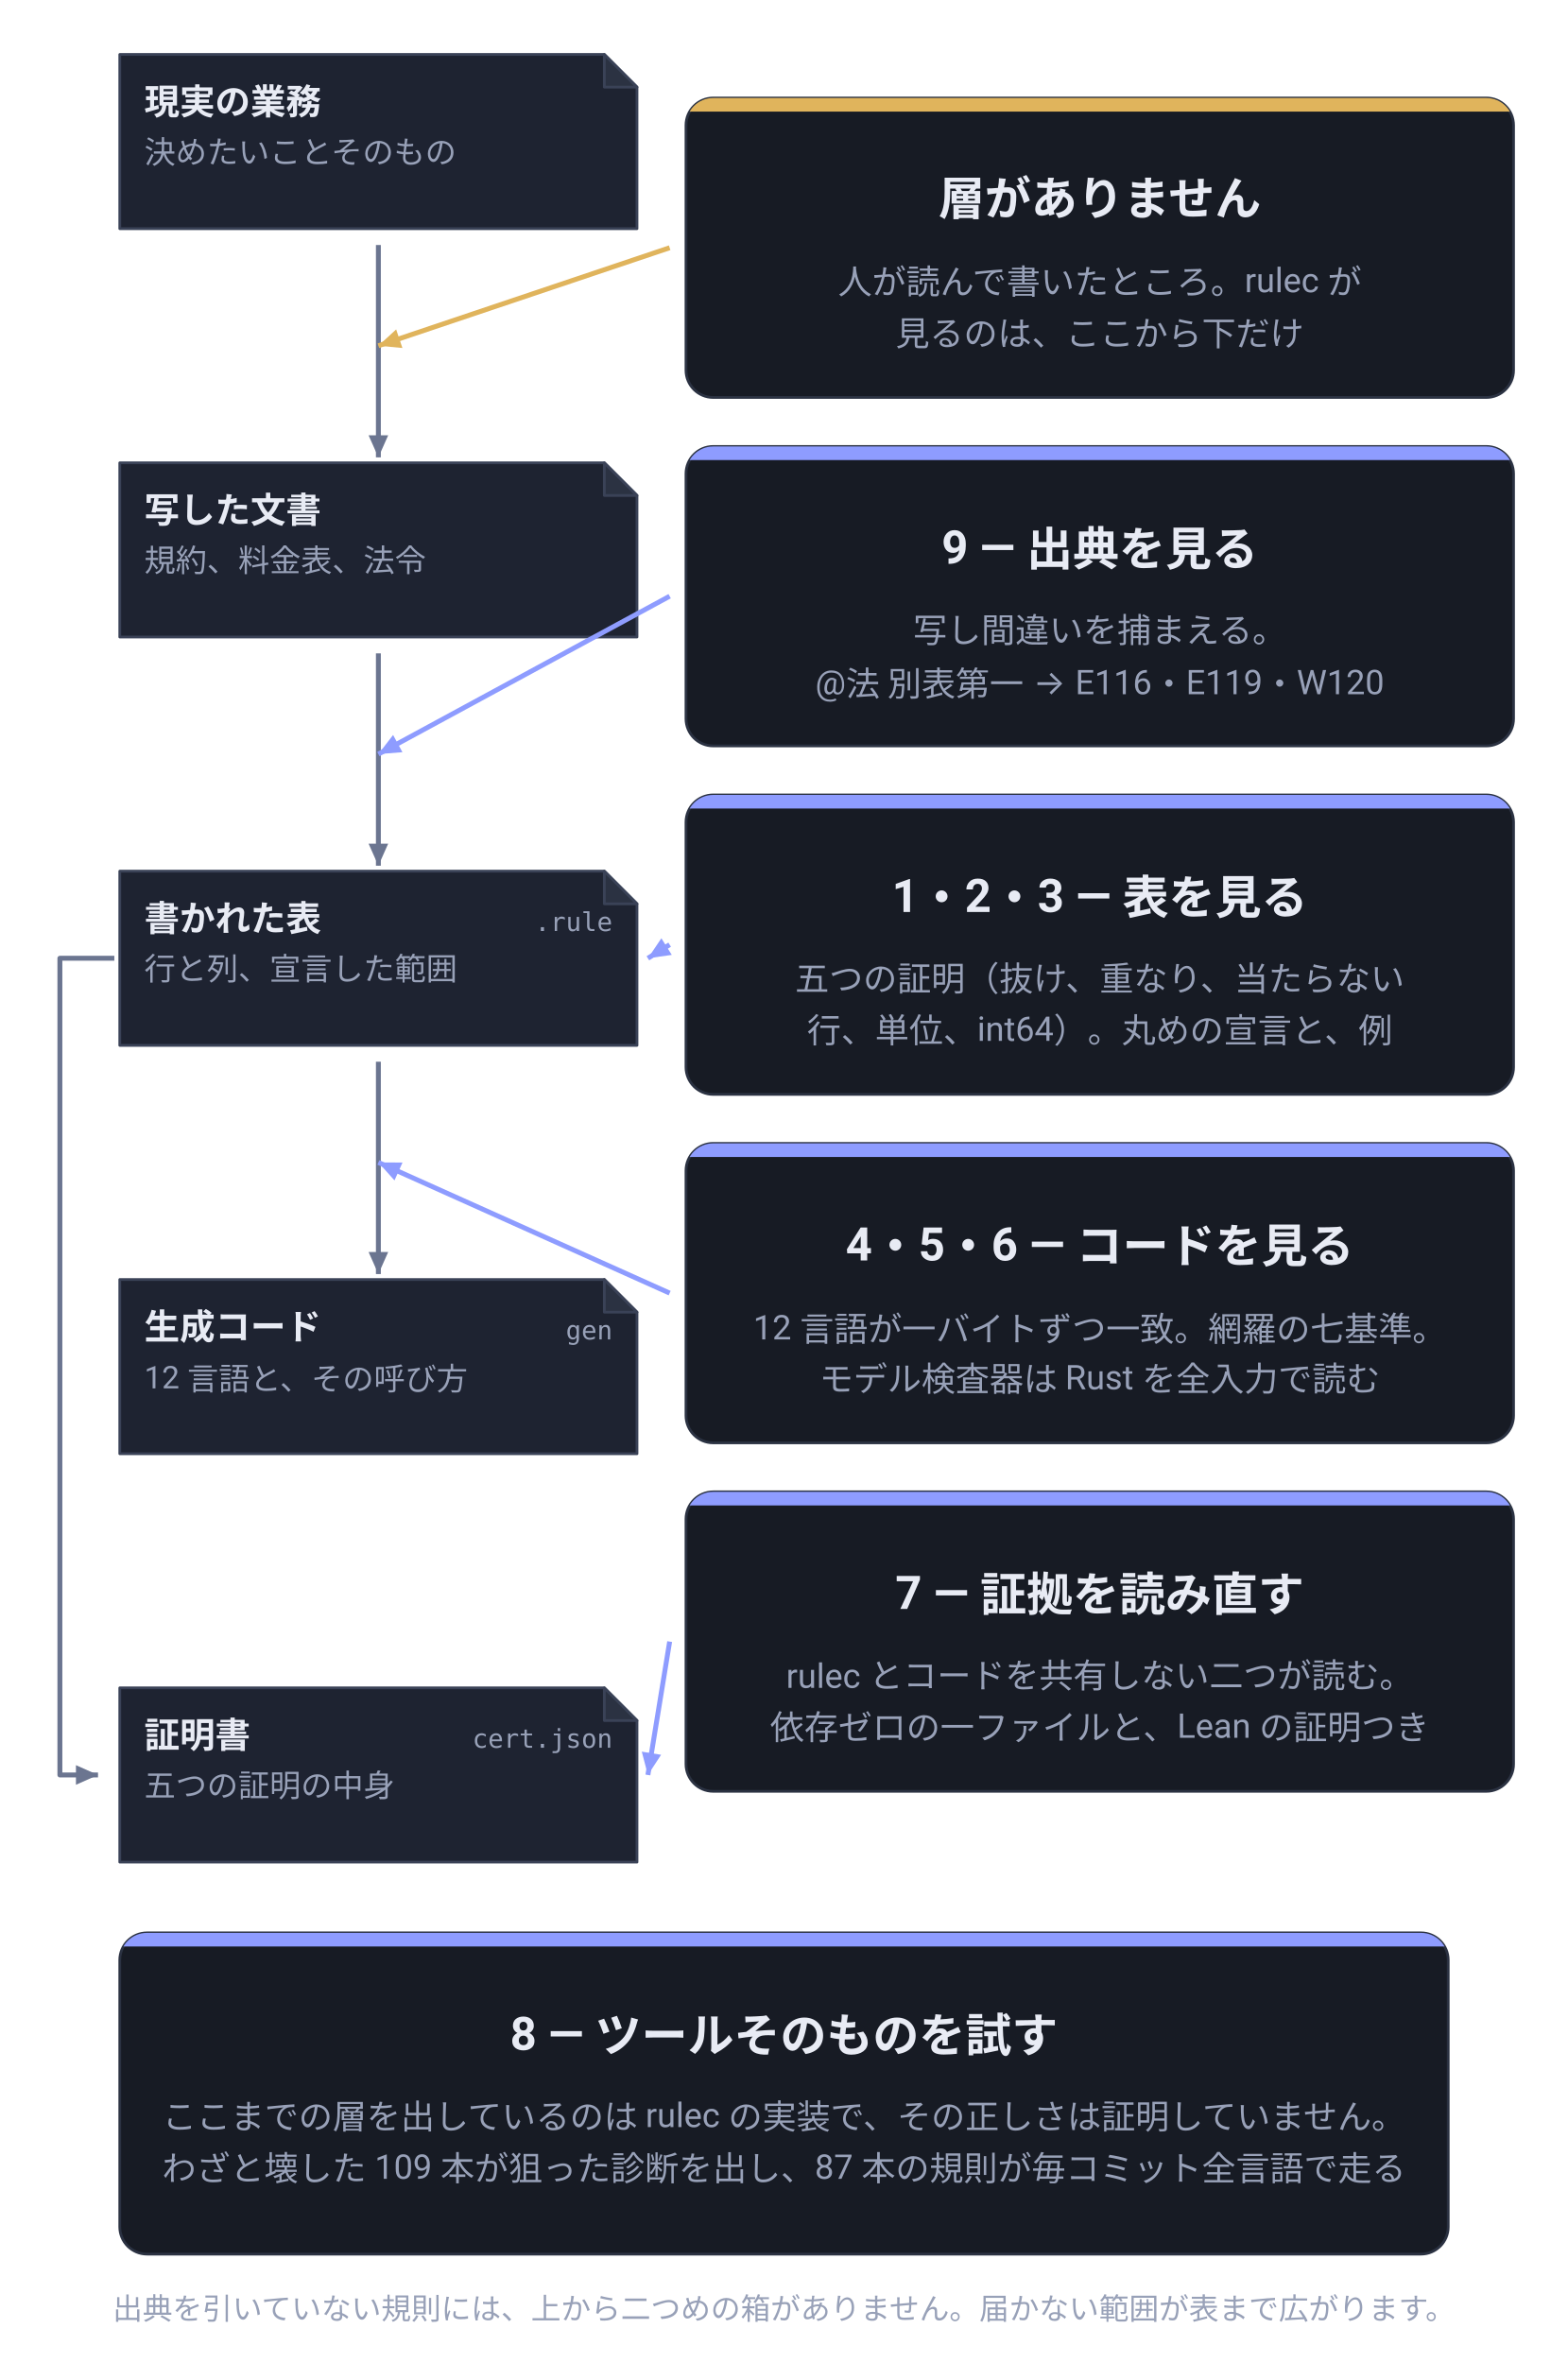
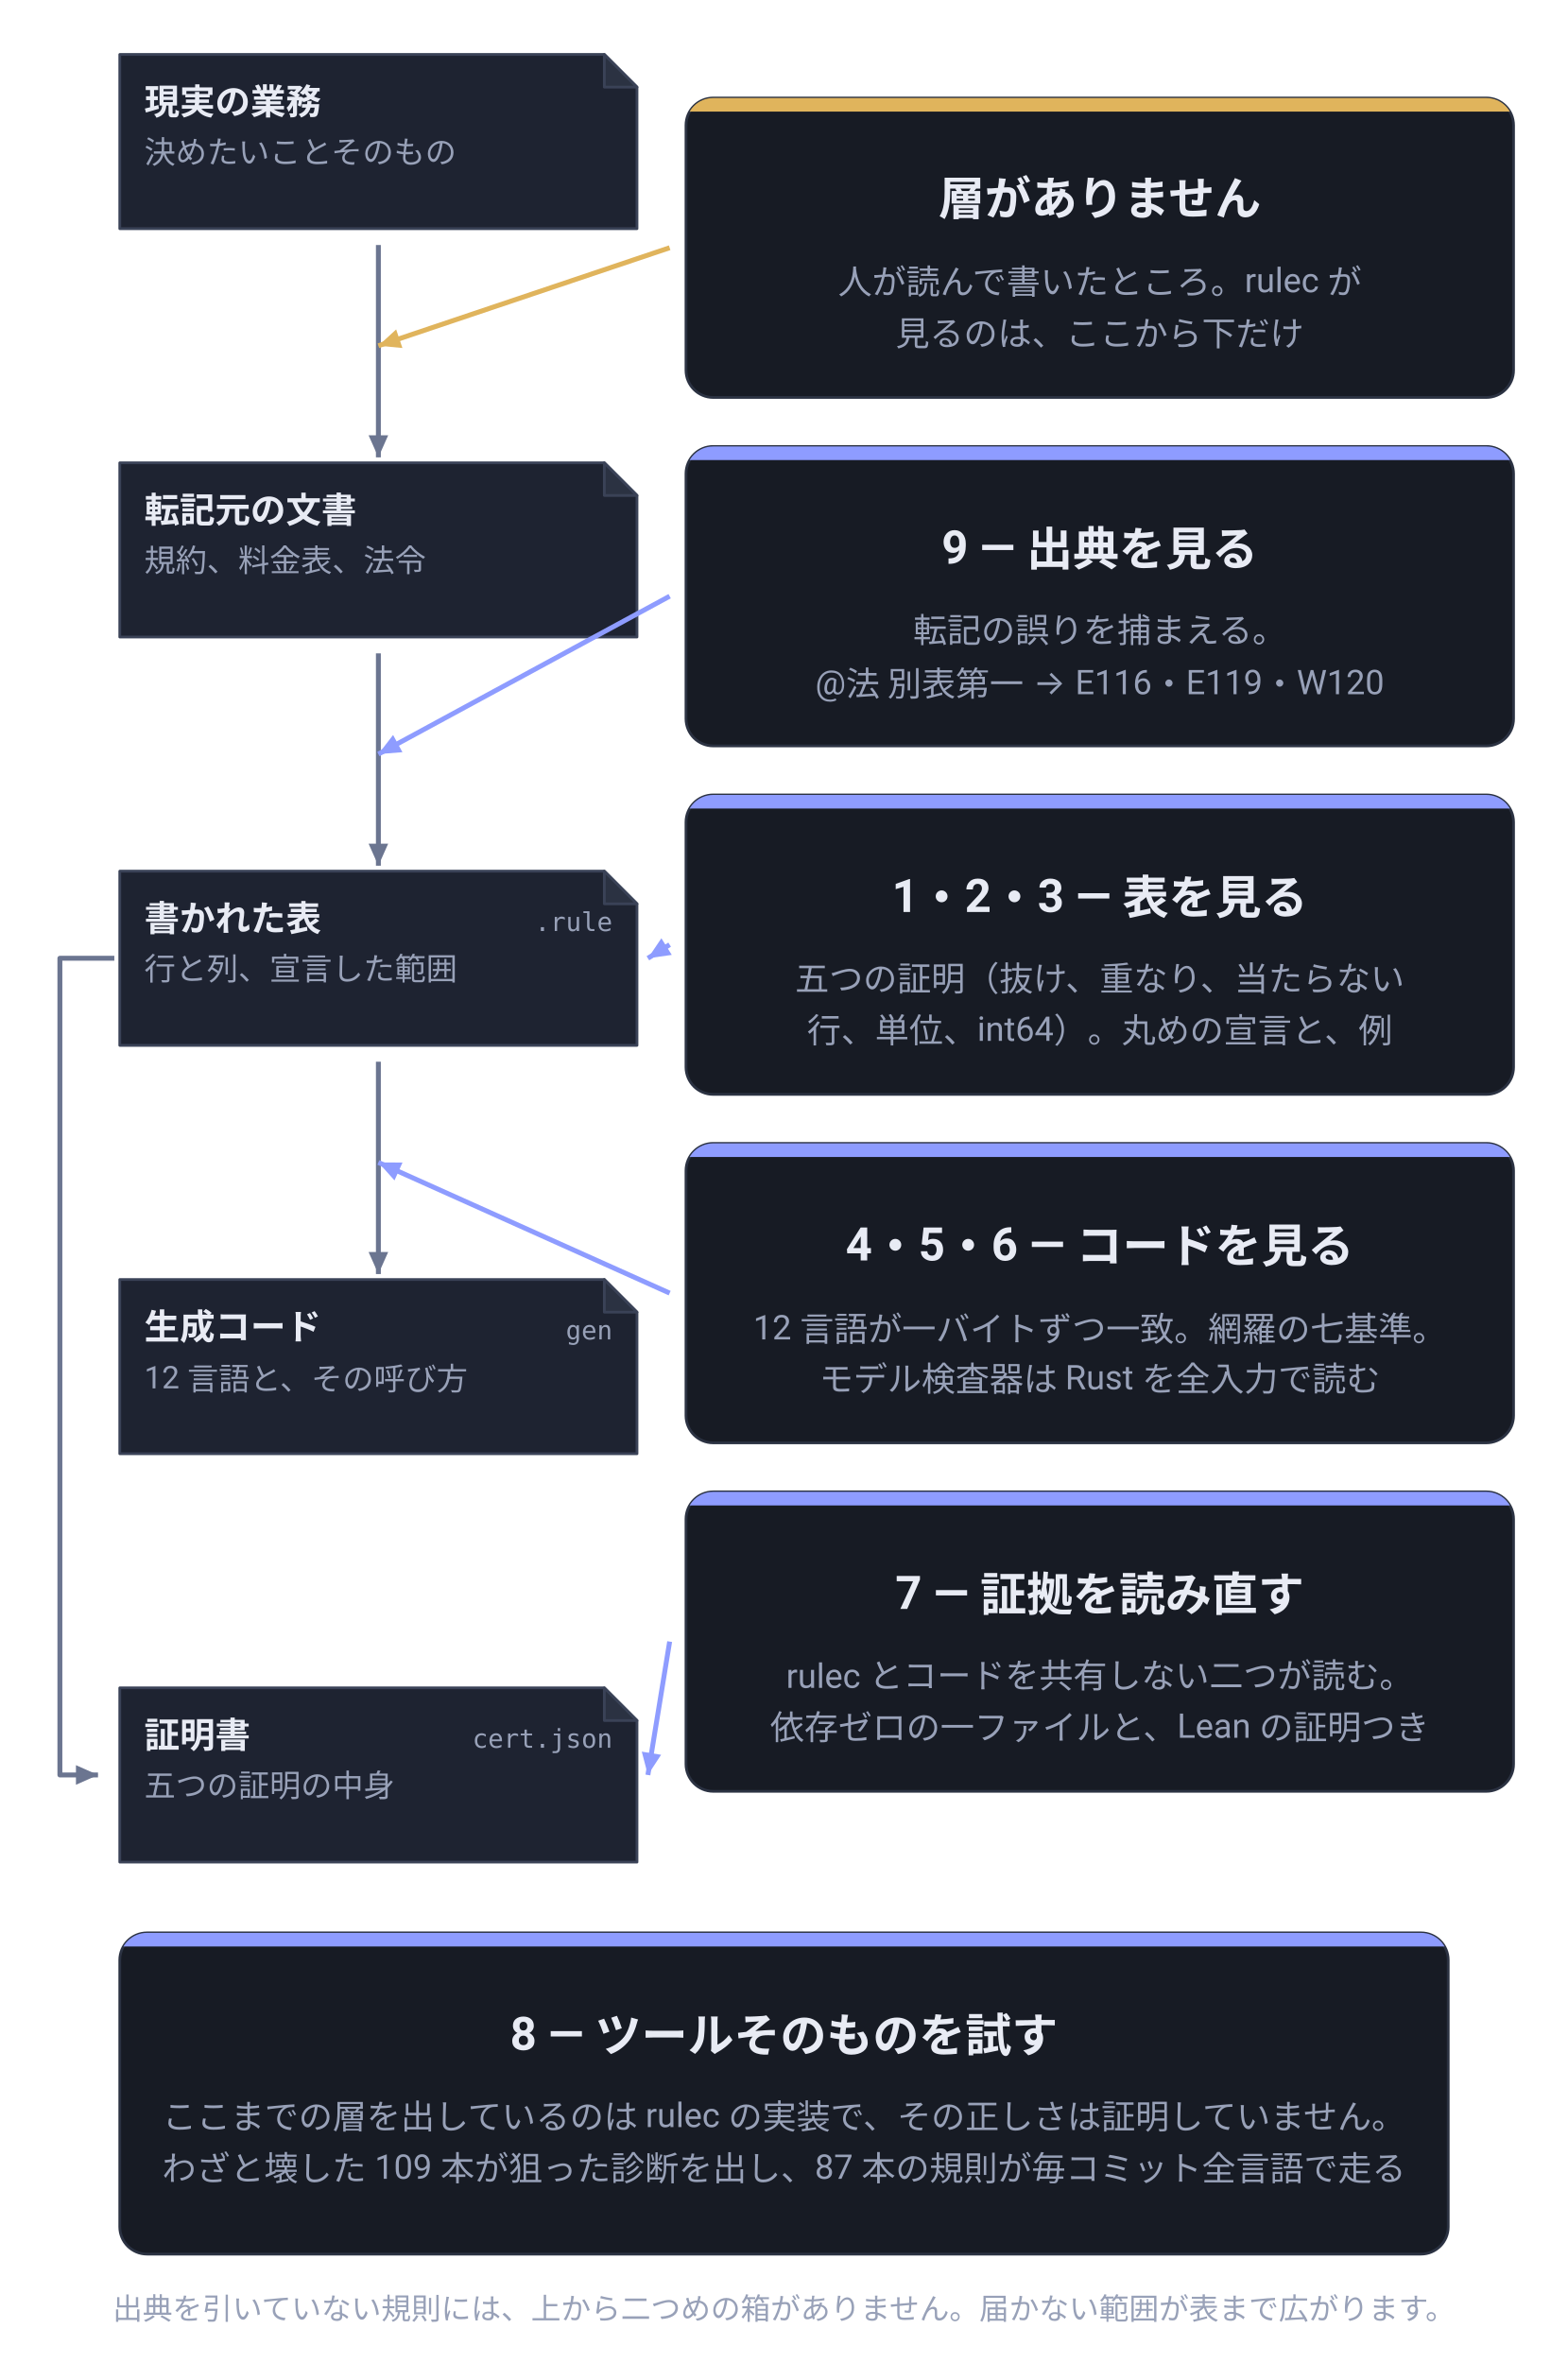
- <svg xmlns="http://www.w3.org/2000/svg" viewBox="0 0 576 868" width="576" height="868" role="img" aria-label="九つの層が、何と何のあいだを見張っているか。上から順に 現実の業務 → 写した文書 → 書かれた表 → 生成コード が並び、隣どうしは写しの関係にある。書かれた表からはもう一つ、証明書（cert.json、五つの証明の中身）が出ていて、左を回る線で表とつながっている。写した文書と書かれた表のあいだは 9 出典（E116・E119・W120）が、書かれた表と生成コードのあいだは 4 ベクタ・5 網羅・6 モデル検査器が見張る。書かれた表そのものは 1 五つの証明・2 二つの宣言・3 例 が見て、証明書は 7 二つの再検査器が読み直す。いちばん上、現実の業務と写した文書のあいだには層が一つも無く、そこは人が読んで決めるところ。8 リポジトリのテストだけは継ぎ目ではなく、ツールそのものに向いている。" font-family="-apple-system, BlinkMacSystemFont, &quot;Hiragino Sans&quot;, &quot;Noto Sans JP&quot;, &quot;Yu Gothic&quot;, Meiryo, &quot;Segoe UI&quot;, Roboto, sans-serif">
+ <svg xmlns="http://www.w3.org/2000/svg" viewBox="0 0 576 868" width="576" height="868" role="img" aria-label="九つの層が、何と何のあいだを見張っているか。上から順に 現実の業務 → 転記元の文書 → 書かれた表 → 生成コード が並び、どれも一つ上のものを書き表したものである。書かれた表からはもう一つ、証明書（cert.json、五つの証明の中身）が出ていて、左を回る線で表とつながっている。転記元の文書と書かれた表のあいだは 9 出典（E116・E119・W120）が、書かれた表と生成コードのあいだは 4 ベクタ・5 網羅・6 モデル検査器が見張る。書かれた表そのものは 1 五つの証明・2 二つの宣言・3 例 が見て、証明書は 7 二つの再検査器が読み直す。いちばん上、現実の業務と転記元の文書のあいだには層が一つも無く、そこは人が読んで決めるところ。8 リポジトリのテストだけは継ぎ目ではなく、ツールそのものに向いている。" font-family="-apple-system, BlinkMacSystemFont, &quot;Hiragino Sans&quot;, &quot;Noto Sans JP&quot;, &quot;Yu Gothic&quot;, Meiryo, &quot;Segoe UI&quot;, Roboto, sans-serif">
  <defs>
    <marker id="head-neutral" viewBox="0 0 10 10" refX="9" refY="5" markerWidth="9" markerHeight="9" markerUnits="userSpaceOnUse" orient="auto">
      <path d="M0,1 L9,5 L0,9 Z" fill="#6b7590" />
    </marker>
    <marker id="head-accent" viewBox="0 0 10 10" refX="9" refY="5" markerWidth="9" markerHeight="9" markerUnits="userSpaceOnUse" orient="auto">
      <path d="M0,1 L9,5 L0,9 Z" fill="#8e9cff" />
    </marker>
    <marker id="head-human" viewBox="0 0 10 10" refX="9" refY="5" markerWidth="9" markerHeight="9" markerUnits="userSpaceOnUse" orient="auto">
      <path d="M0,1 L9,5 L0,9 Z" fill="#e0b45c" />
    </marker>
  </defs>
  <path d="M44,20 H222 L234,32 V84 H44 Z" fill="#1e2331" stroke="#3a4257" stroke-linejoin="round" />
  <path d="M222,20 V32 H234 Z" fill="#2b3242" stroke="#3a4257" stroke-linejoin="round" />
  <text x="53" y="42" font-size="13" font-weight="600" text-anchor="start" fill="#e8ebf4">現実の業務</text>
  <text x="53" y="60" font-size="11.5" font-weight="400" text-anchor="start" fill="#98a1b8">決めたいことそのもの</text>
  <path d="M44,170 H222 L234,182 V234 H44 Z" fill="#1e2331" stroke="#3a4257" stroke-linejoin="round" />
  <path d="M222,170 V182 H234 Z" fill="#2b3242" stroke="#3a4257" stroke-linejoin="round" />
-   <text x="53" y="192" font-size="13" font-weight="600" text-anchor="start" fill="#e8ebf4">写した文書</text>
+   <text x="53" y="192" font-size="13" font-weight="600" text-anchor="start" fill="#e8ebf4">転記元の文書</text>
  <text x="53" y="210" font-size="11.5" font-weight="400" text-anchor="start" fill="#98a1b8">規約、料金表、法令</text>
  <path d="M44,320 H222 L234,332 V384 H44 Z" fill="#1e2331" stroke="#3a4257" stroke-linejoin="round" />
  <path d="M222,320 V332 H234 Z" fill="#2b3242" stroke="#3a4257" stroke-linejoin="round" />
  <text x="53" y="342" font-size="13" font-weight="600" text-anchor="start" fill="#e8ebf4">書かれた表</text>
  <text x="225" y="342" font-size="9.5" font-weight="400" text-anchor="end" fill="#98a1b8" font-family="ui-monospace, SFMono-Regular, Menlo, Consolas, monospace">.rule</text>
  <text x="53" y="360" font-size="11.5" font-weight="400" text-anchor="start" fill="#98a1b8">行と列、宣言した範囲</text>
  <path d="M44,470 H222 L234,482 V534 H44 Z" fill="#1e2331" stroke="#3a4257" stroke-linejoin="round" />
  <path d="M222,470 V482 H234 Z" fill="#2b3242" stroke="#3a4257" stroke-linejoin="round" />
  <text x="53" y="492" font-size="13" font-weight="600" text-anchor="start" fill="#e8ebf4">生成コード</text>
  <text x="225" y="492" font-size="9.5" font-weight="400" text-anchor="end" fill="#98a1b8" font-family="ui-monospace, SFMono-Regular, Menlo, Consolas, monospace">gen</text>
  <text x="53" y="510" font-size="11.5" font-weight="400" text-anchor="start" fill="#98a1b8">12 言語と、その呼び方</text>
  <path d="M44,620 H222 L234,632 V684 H44 Z" fill="#1e2331" stroke="#3a4257" stroke-linejoin="round" />
  <path d="M222,620 V632 H234 Z" fill="#2b3242" stroke="#3a4257" stroke-linejoin="round" />
  <text x="53" y="642" font-size="13" font-weight="600" text-anchor="start" fill="#e8ebf4">証明書</text>
  <text x="225" y="642" font-size="9.5" font-weight="400" text-anchor="end" fill="#98a1b8" font-family="ui-monospace, SFMono-Regular, Menlo, Consolas, monospace">cert.json</text>
  <text x="53" y="660" font-size="11.5" font-weight="400" text-anchor="start" fill="#98a1b8">五つの証明の中身</text>
  <line x1="139.0" y1="90" x2="139.0" y2="168" stroke="#6b7590" stroke-width="1.8" marker-end="url(#head-neutral)" />
  <line x1="139.0" y1="240" x2="139.0" y2="318" stroke="#6b7590" stroke-width="1.8" marker-end="url(#head-neutral)" />
  <line x1="139.0" y1="390" x2="139.0" y2="468" stroke="#6b7590" stroke-width="1.8" marker-end="url(#head-neutral)" />
  <path d="M42,352.0 H22 V652.0 H36" fill="none" stroke="#6b7590" stroke-width="1.8" stroke-linejoin="round" marker-end="url(#head-neutral)" />
  <clipPath id="clip-c0">
    <rect x="252" y="36" width="304" height="110" rx="10" />
  </clipPath>
  <rect x="252" y="36" width="304" height="110" rx="10" fill="#171b24" stroke="#2b3242" />
  <rect x="252" y="36" width="304" height="5" fill="#e0b45c" clip-path="url(#clip-c0)" />
  <text x="404.0" y="79" font-size="17" font-weight="700" text-anchor="middle" fill="#e8ebf4">層がありません</text>
  <text x="404.0" y="108" font-size="12.5" font-weight="400" text-anchor="middle" fill="#98a1b8">人が読んで書いたところ。rulec が</text>
  <text x="404.0" y="127" font-size="12.5" font-weight="400" text-anchor="middle" fill="#98a1b8">見るのは、ここから下だけ</text>
  <line x1="246" y1="91.0" x2="139.0" y2="127.0" stroke="#e0b45c" stroke-width="1.8" marker-end="url(#head-human)" />
  <clipPath id="clip-c1">
    <rect x="252" y="164" width="304" height="110" rx="10" />
  </clipPath>
  <rect x="252" y="164" width="304" height="110" rx="10" fill="#171b24" stroke="#2b3242" />
  <rect x="252" y="164" width="304" height="5" fill="#8e9cff" clip-path="url(#clip-c1)" />
  <text x="404.0" y="207" font-size="17" font-weight="700" text-anchor="middle" fill="#e8ebf4">9 — 出典を見る</text>
-   <text x="404.0" y="236" font-size="12.5" font-weight="400" text-anchor="middle" fill="#98a1b8">写し間違いを捕まえる。</text>
+   <text x="404.0" y="236" font-size="12.5" font-weight="400" text-anchor="middle" fill="#98a1b8">転記の誤りを捕まえる。</text>
  <text x="404.0" y="255" font-size="12.5" font-weight="400" text-anchor="middle" fill="#98a1b8">@法 別表第一 → E116・E119・W120</text>
  <line x1="246" y1="219.0" x2="139.0" y2="277.0" stroke="#8e9cff" stroke-width="1.8" marker-end="url(#head-accent)" />
  <clipPath id="clip-c2">
    <rect x="252" y="292" width="304" height="110" rx="10" />
  </clipPath>
  <rect x="252" y="292" width="304" height="110" rx="10" fill="#171b24" stroke="#2b3242" />
  <rect x="252" y="292" width="304" height="5" fill="#8e9cff" clip-path="url(#clip-c2)" />
  <text x="404.0" y="335" font-size="17" font-weight="700" text-anchor="middle" fill="#e8ebf4">1・2・3 — 表を見る</text>
  <text x="404.0" y="364" font-size="12.5" font-weight="400" text-anchor="middle" fill="#98a1b8">五つの証明（抜け、重なり、当たらない</text>
  <text x="404.0" y="383" font-size="12.5" font-weight="400" text-anchor="middle" fill="#98a1b8">行、単位、int64）。丸めの宣言と、例</text>
  <line x1="246" y1="347.0" x2="238" y2="352.0" stroke="#8e9cff" stroke-width="1.8" marker-end="url(#head-accent)" />
  <clipPath id="clip-c3">
    <rect x="252" y="420" width="304" height="110" rx="10" />
  </clipPath>
  <rect x="252" y="420" width="304" height="110" rx="10" fill="#171b24" stroke="#2b3242" />
  <rect x="252" y="420" width="304" height="5" fill="#8e9cff" clip-path="url(#clip-c3)" />
  <text x="404.0" y="463" font-size="17" font-weight="700" text-anchor="middle" fill="#e8ebf4">4・5・6 — コードを見る</text>
  <text x="404.0" y="492" font-size="12.5" font-weight="400" text-anchor="middle" fill="#98a1b8">12 言語が一バイトずつ一致。網羅の七基準。</text>
  <text x="404.0" y="511" font-size="12.5" font-weight="400" text-anchor="middle" fill="#98a1b8">モデル検査器は Rust を全入力で読む</text>
  <line x1="246" y1="475.0" x2="139.0" y2="427.0" stroke="#8e9cff" stroke-width="1.8" marker-end="url(#head-accent)" />
  <clipPath id="clip-c4">
    <rect x="252" y="548" width="304" height="110" rx="10" />
  </clipPath>
  <rect x="252" y="548" width="304" height="110" rx="10" fill="#171b24" stroke="#2b3242" />
  <rect x="252" y="548" width="304" height="5" fill="#8e9cff" clip-path="url(#clip-c4)" />
  <text x="404.0" y="591" font-size="17" font-weight="700" text-anchor="middle" fill="#e8ebf4">7 — 証拠を読み直す</text>
  <text x="404.0" y="620" font-size="12.5" font-weight="400" text-anchor="middle" fill="#98a1b8">rulec とコードを共有しない二つが読む。</text>
  <text x="404.0" y="639" font-size="12.5" font-weight="400" text-anchor="middle" fill="#98a1b8">依存ゼロの一ファイルと、Lean の証明つき</text>
  <line x1="246" y1="603.0" x2="238" y2="652.0" stroke="#8e9cff" stroke-width="1.8" marker-end="url(#head-accent)" />
  <clipPath id="clip-foot">
    <rect x="44" y="710" width="488" height="118" rx="10" />
  </clipPath>
  <rect x="44" y="710" width="488" height="118" rx="10" fill="#171b24" stroke="#2b3242" />
  <rect x="44" y="710" width="488" height="5" fill="#8e9cff" clip-path="url(#clip-foot)" />
  <text x="288.0" y="753" font-size="17" font-weight="700" text-anchor="middle" fill="#e8ebf4">8 — ツールそのものを試す</text>
  <text x="288.0" y="782" font-size="12.5" font-weight="400" text-anchor="middle" fill="#98a1b8">ここまでの層を出しているのは rulec の実装で、その正しさは証明していません。</text>
  <text x="288.0" y="801" font-size="12.5" font-weight="400" text-anchor="middle" fill="#98a1b8">わざと壊した 109 本が狙った診断を出し、87 本の規則が毎コミット全言語で走る</text>
  <text x="288.0" y="852" font-size="11" font-weight="400" text-anchor="middle" fill="#98a1b8">出典を引いていない規則には、上から二つめの箱がありません。届かない範囲が表まで広がります。</text>
</svg>
